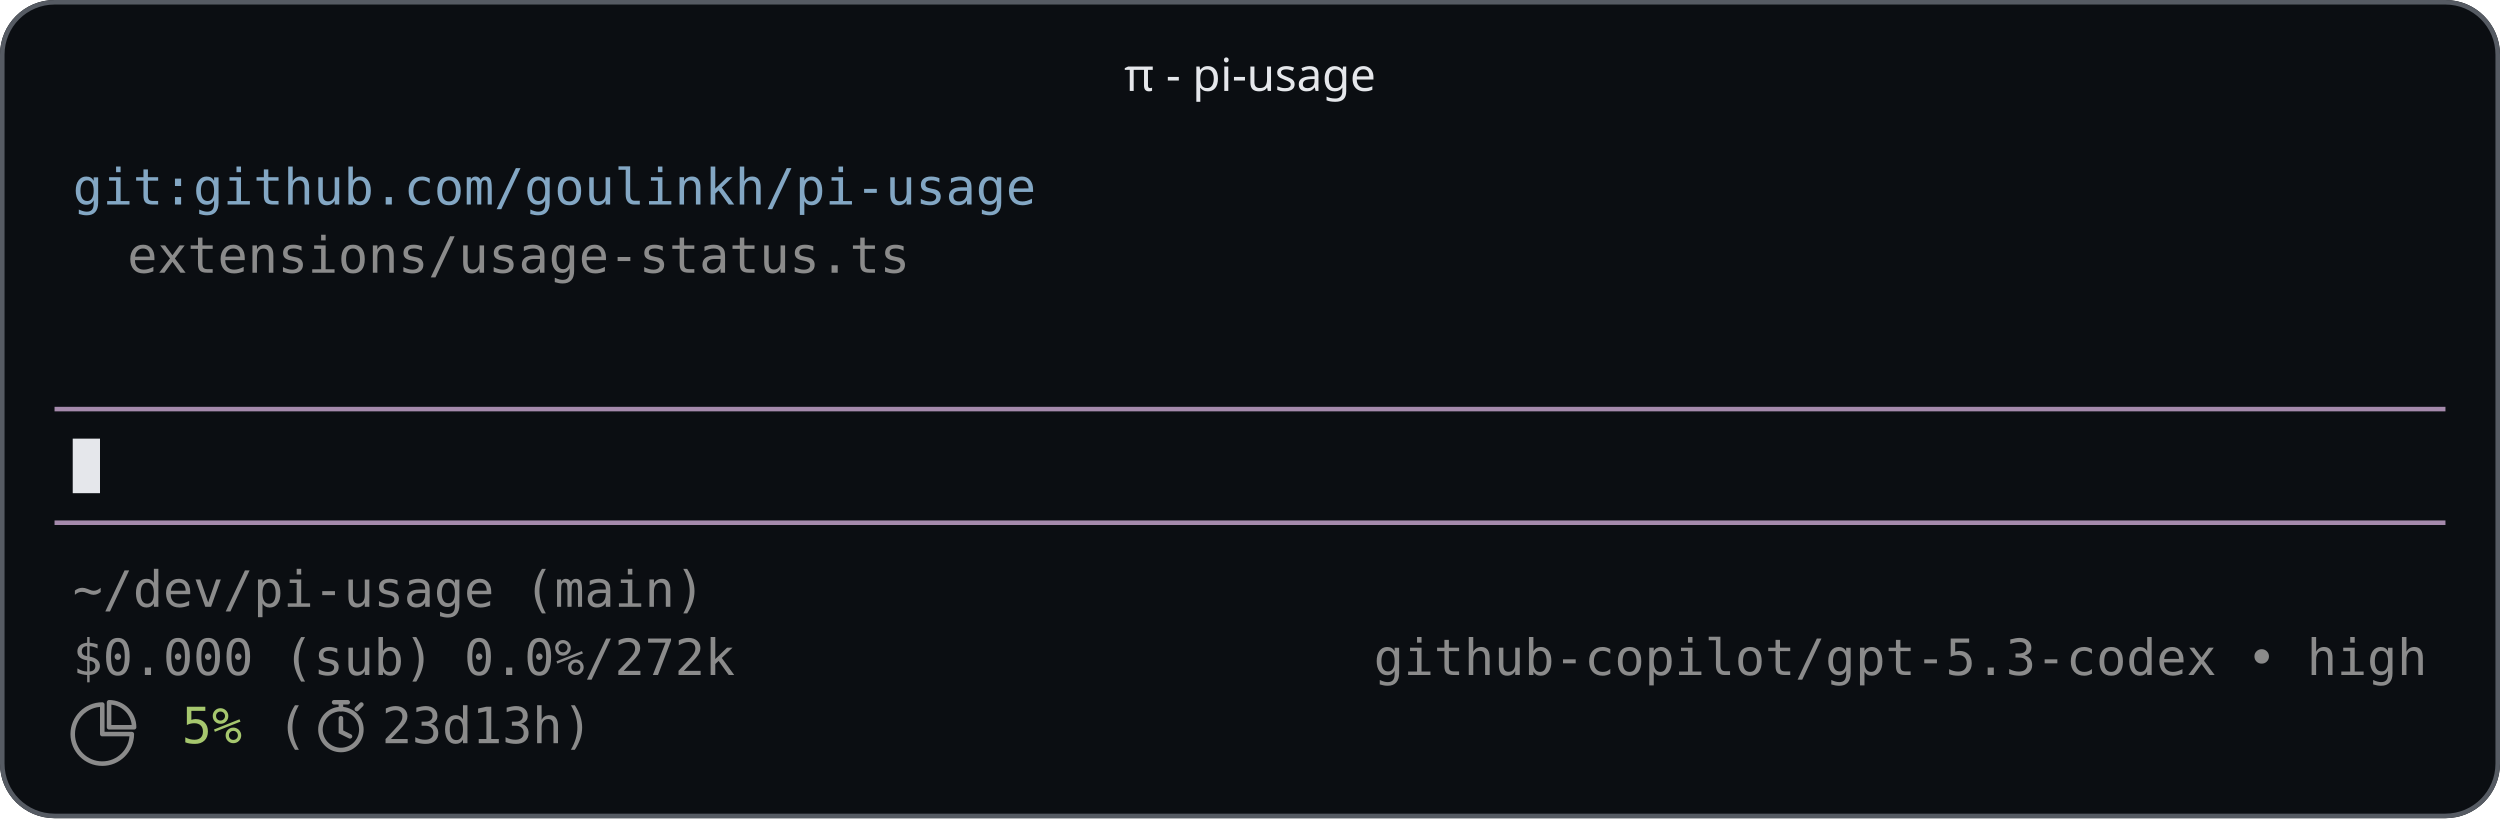
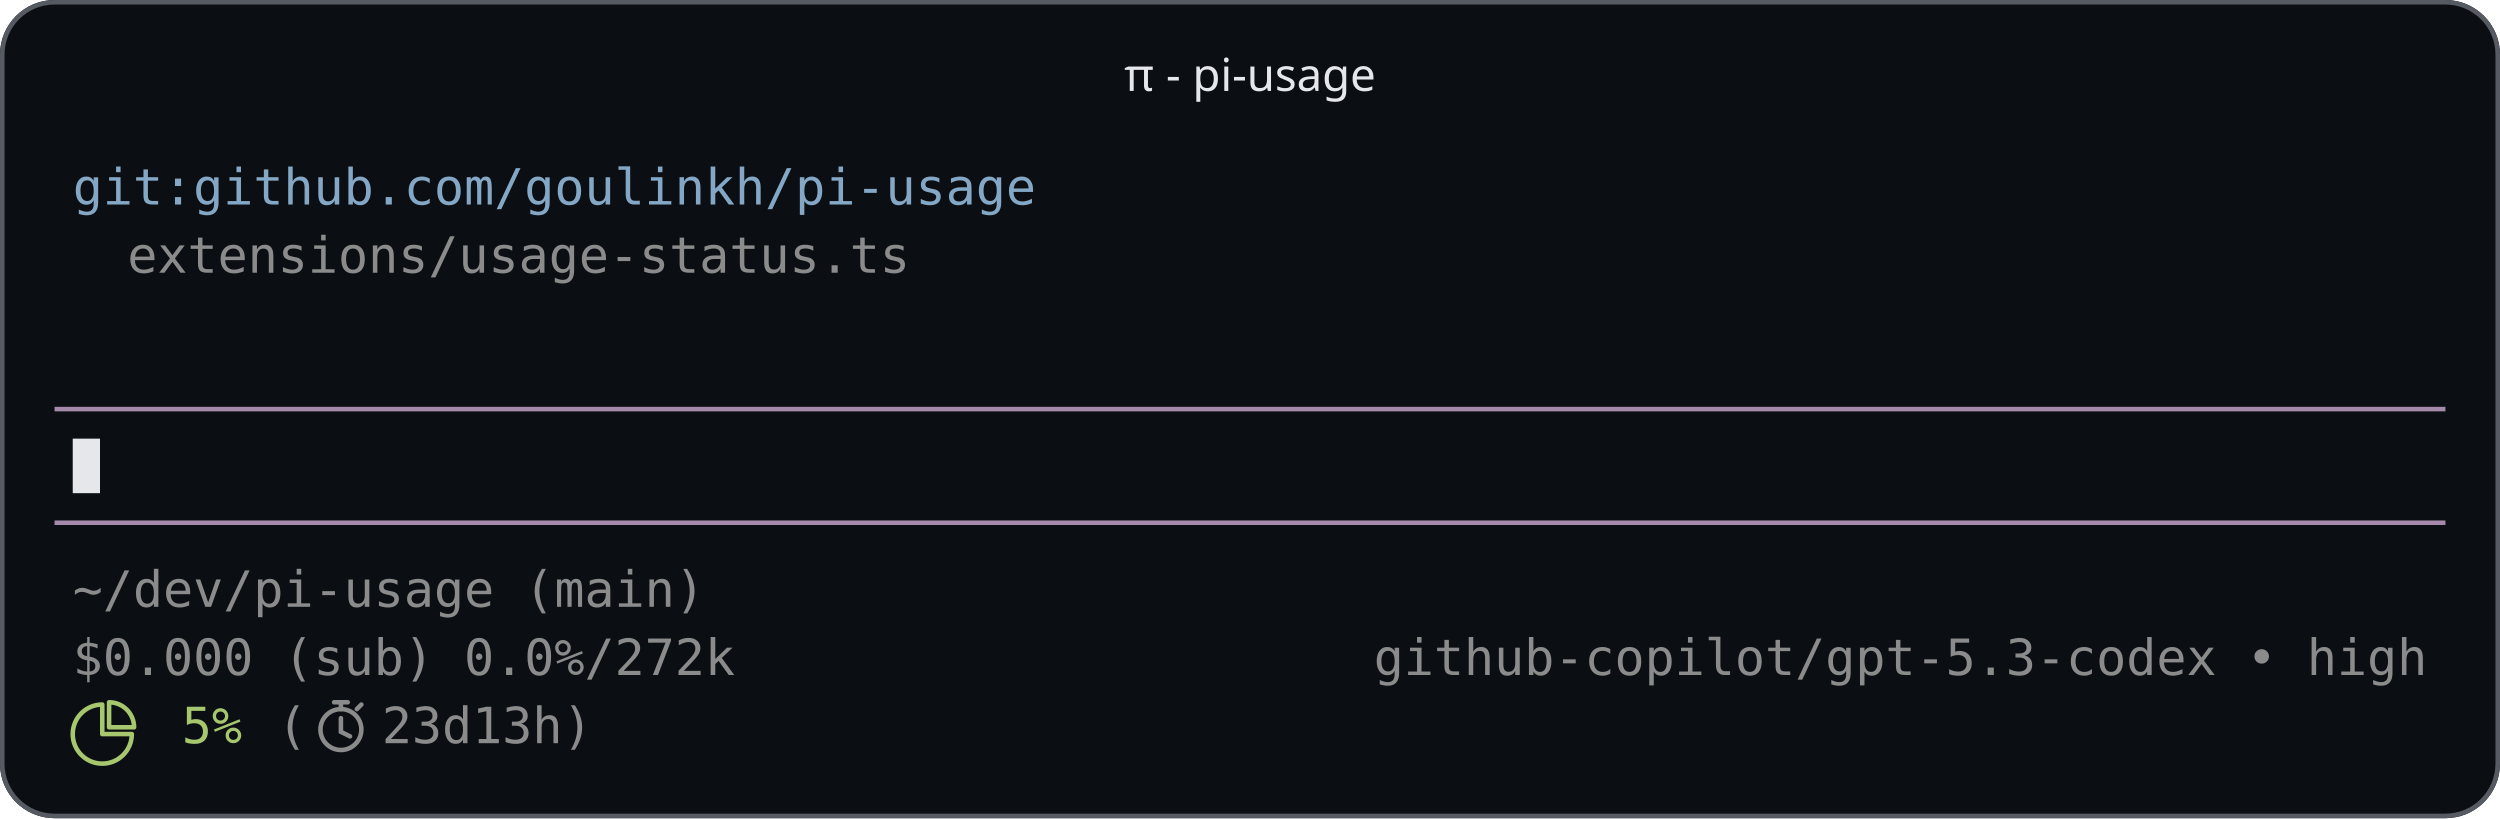
<svg xmlns="http://www.w3.org/2000/svg" width="1100" height="360" viewBox="0 0 1100 360" role="img" aria-labelledby="title description">
  <rect width="1100" height="360" rx="24" fill="#0b0e12" />
  <rect x="1" y="1" width="1098" height="358" rx="23" fill="none" stroke="#565b63" stroke-width="2" />
  <text x="550" y="40" text-anchor="middle" fill="#e5e7eb" font-family="sans-serif" font-size="20">π - pi-usage</text>
  <g font-family="monospace" font-size="22">
    <text x="32" y="90" fill="#83a7c4">git:github.com/goulinkh/pi-usage</text>
    <text x="56" y="120" fill="#8b8b8b">extensions/usage-status.ts</text>
    <path d="M 24 180 H 1076 M 24 230 H 1076" stroke="#a58aac" stroke-width="2" />
    <rect x="32" y="193" width="12" height="24" fill="#e5e7eb" />
    <text x="32" y="267" fill="#8b8b8b">~/dev/pi-usage (main)</text>
    <text x="32" y="297" fill="#8b8b8b">$0.000 (sub) 0.0%/272k</text>
    <text x="1068" y="297" text-anchor="end" fill="#8b8b8b">github-copilot/gpt-5.3-codex • high</text>
-     <g transform="translate(32 308)" fill="none" stroke="#8b8b8b" stroke-width="2" stroke-linejoin="round">
+     <g transform="translate(32 308)" fill="none" stroke="#a6c76e" stroke-width="2" stroke-linejoin="round">
      <path d="M13 2V15H26A13 13 0 1 1 13 2Z" />
      <path d="M16 1V12H27A11 11 0 0 0 16 1Z" />
    </g>
    <text x="80" y="327" fill="#a6c76e">5%</text>
    <text x="122" y="327" fill="#8b8b8b">(</text>
    <g transform="translate(139 308)" fill="none" stroke="#8b8b8b" stroke-width="2" stroke-linecap="round">
      <circle cx="11" cy="13" r="9" />
      <path d="M8 1H14M11 1V4M11 8V14L15 16M18 4L20 2" />
    </g>
    <text x="168" y="327" fill="#8b8b8b">23d13h)</text>
  </g>
</svg>
